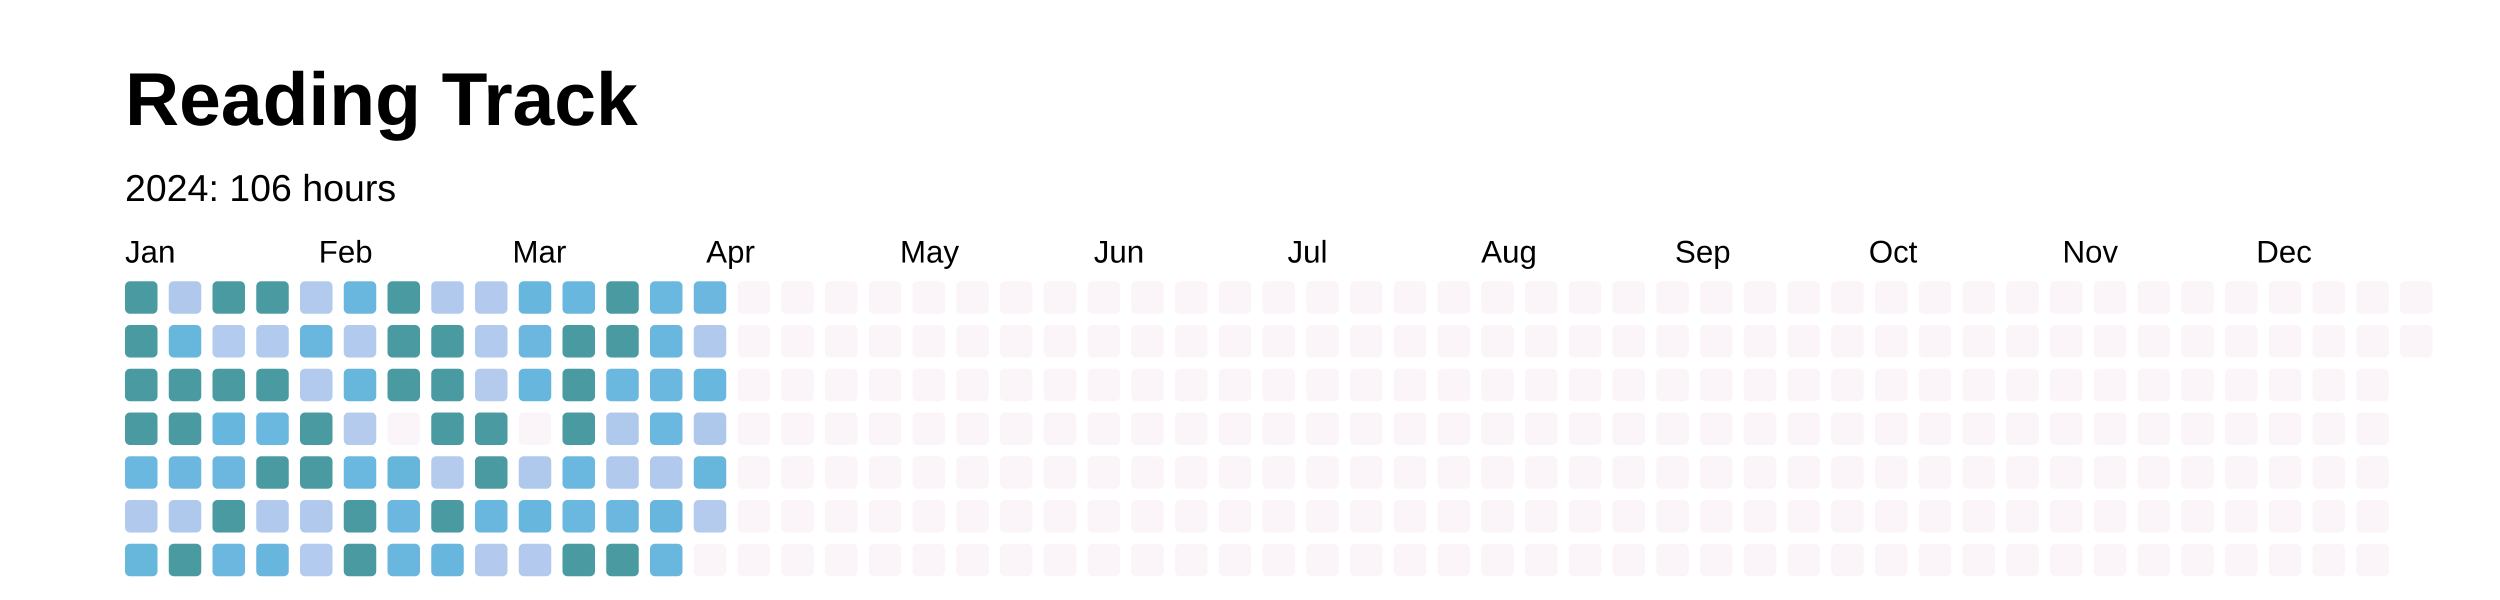
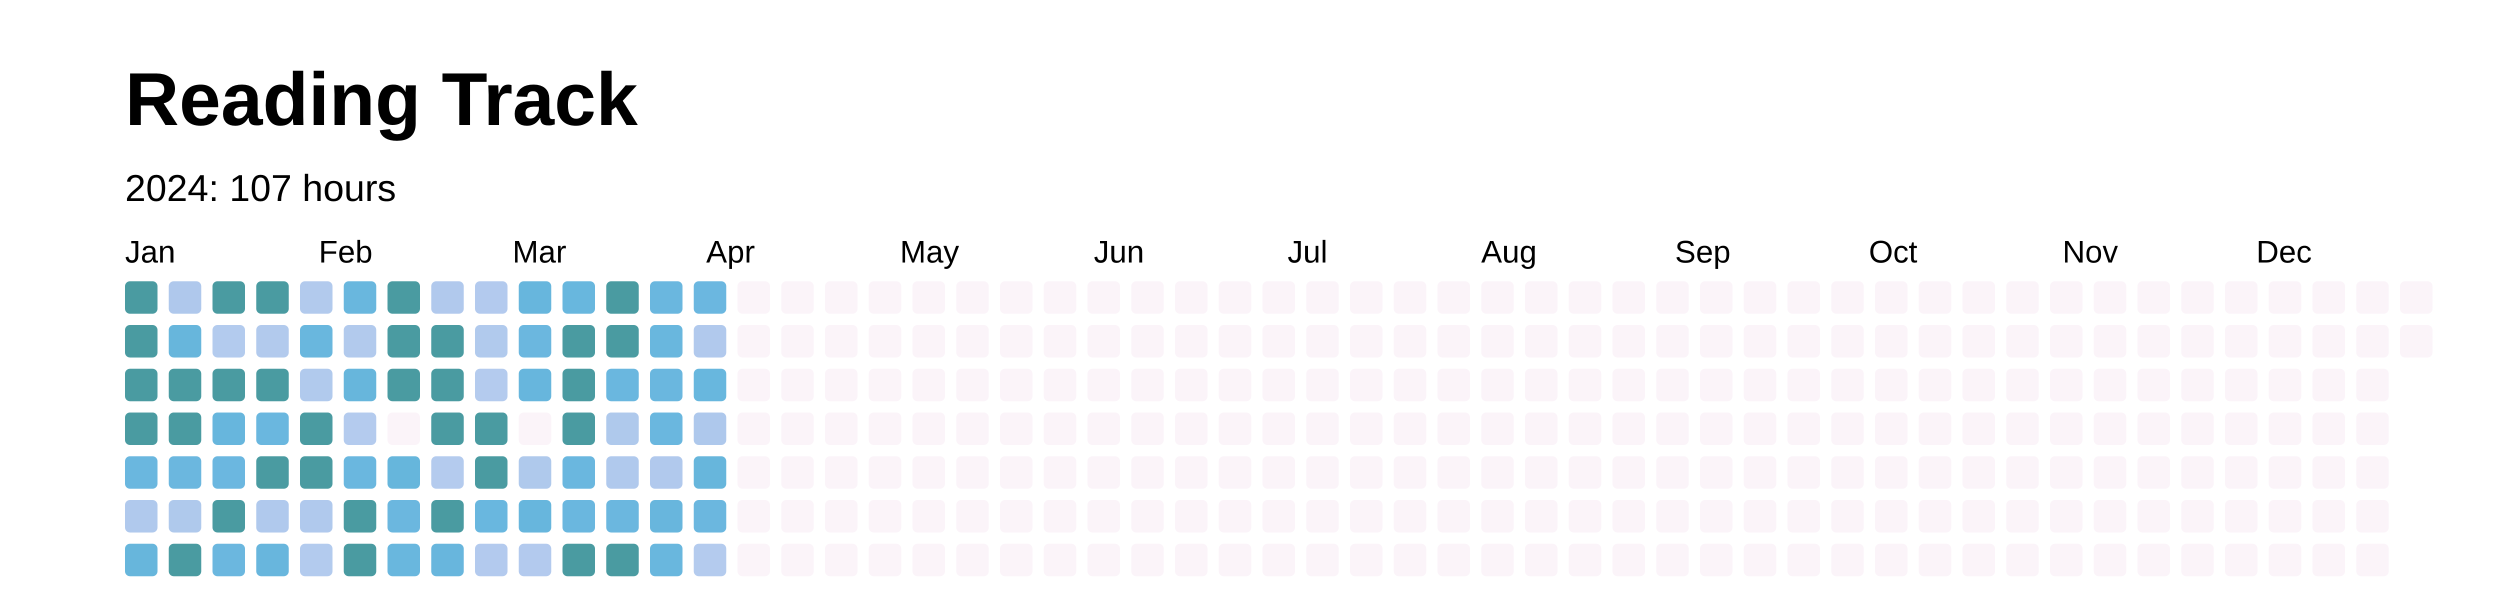
<svg xmlns="http://www.w3.org/2000/svg" baseProfile="full" height="48mm" version="1.1" viewBox="0,0,200,48" width="200mm">
  <defs />
  <rect fill="#FFFFFF" height="48" width="200" x="0" y="0" />
  <text fill="#000000" style="font-size:6px; font-family:Arial; font-weight:bold;" x="10" y="10">Reading Track</text>
-   <text dominant-baseline="hanging" fill="#000000" style="font-size:3.0px; font-family:Arial;" x="10" y="14">2024: 106 hours</text>
+   <text dominant-baseline="hanging" fill="#000000" style="font-size:3.0px; font-family:Arial;" x="10" y="14">2024: 107 hours</text>
  <text fill="#000000" style="font-size:2.5px; font-family:Arial" x="10.0" y="21.0">Jan</text>
  <text fill="#000000" style="font-size:2.5px; font-family:Arial" x="25.5" y="21.0">Feb</text>
  <text fill="#000000" style="font-size:2.5px; font-family:Arial" x="41.0" y="21.0">Mar</text>
  <text fill="#000000" style="font-size:2.5px; font-family:Arial" x="56.5" y="21.0">Apr</text>
  <text fill="#000000" style="font-size:2.5px; font-family:Arial" x="72.0" y="21.0">May</text>
  <text fill="#000000" style="font-size:2.5px; font-family:Arial" x="87.5" y="21.0">Jun</text>
  <text fill="#000000" style="font-size:2.5px; font-family:Arial" x="103.0" y="21.0">Jul</text>
  <text fill="#000000" style="font-size:2.5px; font-family:Arial" x="118.5" y="21.0">Aug</text>
  <text fill="#000000" style="font-size:2.5px; font-family:Arial" x="134.0" y="21.0">Sep</text>
  <text fill="#000000" style="font-size:2.5px; font-family:Arial" x="149.5" y="21.0">Oct</text>
  <text fill="#000000" style="font-size:2.5px; font-family:Arial" x="165.0" y="21.0">Nov</text>
  <text fill="#000000" style="font-size:2.5px; font-family:Arial" x="180.5" y="21.0">Dec</text>
  <rect fill="#4a9ba1" height="2.6" rx="0.4" ry="0.4" width="2.6" x="10.0" y="22.5" />
  <rect fill="#4a9ba1" height="2.6" rx="0.4" ry="0.4" width="2.6" x="10.0" y="26.0" />
  <rect fill="#4a9ba1" height="2.6" rx="0.4" ry="0.4" width="2.6" x="10.0" y="29.5" />
  <rect fill="#4a9ba1" height="2.6" rx="0.4" ry="0.4" width="2.6" x="10.0" y="33.0" />
  <rect fill="#6ab7df" height="2.6" rx="0.4" ry="0.4" width="2.6" x="10.0" y="36.5" />
  <rect fill="#b0c9ed" height="2.6" rx="0.4" ry="0.4" width="2.6" x="10.0" y="40.0" />
  <rect fill="#67b6dc" height="2.6" rx="0.4" ry="0.4" width="2.6" x="10.0" y="43.5" />
  <rect fill="#afc8ec" height="2.6" rx="0.4" ry="0.4" width="2.6" x="13.5" y="22.5" />
  <rect fill="#67b6dc" height="2.6" rx="0.4" ry="0.4" width="2.6" x="13.5" y="26.0" />
  <rect fill="#4a9ba1" height="2.6" rx="0.4" ry="0.4" width="2.6" x="13.5" y="29.5" />
  <rect fill="#4a9ba1" height="2.6" rx="0.4" ry="0.4" width="2.6" x="13.5" y="33.0" />
  <rect fill="#6bb7df" height="2.6" rx="0.4" ry="0.4" width="2.6" x="13.5" y="36.5" />
  <rect fill="#afc9ec" height="2.6" rx="0.4" ry="0.4" width="2.6" x="13.5" y="40.0" />
  <rect fill="#4a9ba1" height="2.6" rx="0.4" ry="0.4" width="2.6" x="13.5" y="43.5" />
  <rect fill="#4a9ba1" height="2.6" rx="0.4" ry="0.4" width="2.6" x="17.0" y="22.5" />
  <rect fill="#b3cbee" height="2.6" rx="0.4" ry="0.4" width="2.6" x="17.0" y="26.0" />
  <rect fill="#4a9ba1" height="2.6" rx="0.4" ry="0.4" width="2.6" x="17.0" y="29.5" />
  <rect fill="#67b6dd" height="2.6" rx="0.4" ry="0.4" width="2.6" x="17.0" y="33.0" />
  <rect fill="#6bb7e0" height="2.6" rx="0.4" ry="0.4" width="2.6" x="17.0" y="36.5" />
  <rect fill="#4a9ba1" height="2.6" rx="0.4" ry="0.4" width="2.6" x="17.0" y="40.0" />
  <rect fill="#6bb7df" height="2.6" rx="0.4" ry="0.4" width="2.6" x="17.0" y="43.5" />
  <rect fill="#4a9ba1" height="2.6" rx="0.4" ry="0.4" width="2.6" x="20.5" y="22.5" />
  <rect fill="#b2caed" height="2.6" rx="0.4" ry="0.4" width="2.6" x="20.5" y="26.0" />
  <rect fill="#4a9ba1" height="2.6" rx="0.4" ry="0.4" width="2.6" x="20.5" y="29.5" />
  <rect fill="#6ab7df" height="2.6" rx="0.4" ry="0.4" width="2.6" x="20.5" y="33.0" />
  <rect fill="#4a9ba1" height="2.6" rx="0.4" ry="0.4" width="2.6" x="20.5" y="36.5" />
  <rect fill="#b0c9ed" height="2.6" rx="0.4" ry="0.4" width="2.6" x="20.5" y="40.0" />
  <rect fill="#68b6dd" height="2.6" rx="0.4" ry="0.4" width="2.6" x="20.5" y="43.5" />
  <rect fill="#b2caed" height="2.6" rx="0.4" ry="0.4" width="2.6" x="24.0" y="22.5" />
  <rect fill="#69b7de" height="2.6" rx="0.4" ry="0.4" width="2.6" x="24.0" y="26.0" />
  <rect fill="#b1caed" height="2.6" rx="0.4" ry="0.4" width="2.6" x="24.0" y="29.5" />
  <rect fill="#4a9ba1" height="2.6" rx="0.4" ry="0.4" width="2.6" x="24.0" y="33.0" />
  <rect fill="#4a9ba1" height="2.6" rx="0.4" ry="0.4" width="2.6" x="24.0" y="36.5" />
  <rect fill="#b0c9ed" height="2.6" rx="0.4" ry="0.4" width="2.6" x="24.0" y="40.0" />
  <rect fill="#b3cbee" height="2.6" rx="0.4" ry="0.4" width="2.6" x="24.0" y="43.5" />
  <rect fill="#69b7de" height="2.6" rx="0.4" ry="0.4" width="2.6" x="27.5" y="22.5" />
  <rect fill="#b2caed" height="2.6" rx="0.4" ry="0.4" width="2.6" x="27.5" y="26.0" />
  <rect fill="#67b6dc" height="2.6" rx="0.4" ry="0.4" width="2.6" x="27.5" y="29.5" />
  <rect fill="#b4cbee" height="2.6" rx="0.4" ry="0.4" width="2.6" x="27.5" y="33.0" />
  <rect fill="#6ab7df" height="2.6" rx="0.4" ry="0.4" width="2.6" x="27.5" y="36.5" />
  <rect fill="#4a9ba1" height="2.6" rx="0.4" ry="0.4" width="2.6" x="27.5" y="40.0" />
  <rect fill="#4a9ba1" height="2.6" rx="0.4" ry="0.4" width="2.6" x="27.5" y="43.5" />
  <rect fill="#4a9ba1" height="2.6" rx="0.4" ry="0.4" width="2.6" x="31.0" y="22.5" />
  <rect fill="#4a9ba1" height="2.6" rx="0.4" ry="0.4" width="2.6" x="31.0" y="26.0" />
  <rect fill="#4a9ba1" height="2.6" rx="0.4" ry="0.4" width="2.6" x="31.0" y="29.5" />
  <rect fill="#FBF4F9" height="2.6" rx="0.4" ry="0.4" width="2.6" x="31.0" y="33.0" />
  <rect fill="#66b6dc" height="2.6" rx="0.4" ry="0.4" width="2.6" x="31.0" y="36.5" />
  <rect fill="#6bb7df" height="2.6" rx="0.4" ry="0.4" width="2.6" x="31.0" y="40.0" />
  <rect fill="#69b7de" height="2.6" rx="0.4" ry="0.4" width="2.6" x="31.0" y="43.5" />
  <rect fill="#b1c9ed" height="2.6" rx="0.4" ry="0.4" width="2.6" x="34.5" y="22.5" />
  <rect fill="#4a9ba1" height="2.6" rx="0.4" ry="0.4" width="2.6" x="34.5" y="26.0" />
  <rect fill="#4a9ba1" height="2.6" rx="0.4" ry="0.4" width="2.6" x="34.5" y="29.5" />
  <rect fill="#4a9ba1" height="2.6" rx="0.4" ry="0.4" width="2.6" x="34.5" y="33.0" />
  <rect fill="#b4cbee" height="2.6" rx="0.4" ry="0.4" width="2.6" x="34.5" y="36.5" />
  <rect fill="#4a9ba1" height="2.6" rx="0.4" ry="0.4" width="2.6" x="34.5" y="40.0" />
  <rect fill="#68b6dd" height="2.6" rx="0.4" ry="0.4" width="2.6" x="34.5" y="43.5" />
  <rect fill="#b3caee" height="2.6" rx="0.4" ry="0.4" width="2.6" x="38.0" y="22.5" />
  <rect fill="#b1caed" height="2.6" rx="0.4" ry="0.4" width="2.6" x="38.0" y="26.0" />
  <rect fill="#b4cbee" height="2.6" rx="0.4" ry="0.4" width="2.6" x="38.0" y="29.5" />
  <rect fill="#4a9ba1" height="2.6" rx="0.4" ry="0.4" width="2.6" x="38.0" y="33.0" />
  <rect fill="#4a9ba1" height="2.6" rx="0.4" ry="0.4" width="2.6" x="38.0" y="36.5" />
  <rect fill="#69b7df" height="2.6" rx="0.4" ry="0.4" width="2.6" x="38.0" y="40.0" />
  <rect fill="#b3caee" height="2.6" rx="0.4" ry="0.4" width="2.6" x="38.0" y="43.5" />
  <rect fill="#67b6dd" height="2.6" rx="0.4" ry="0.4" width="2.6" x="41.5" y="22.5" />
  <rect fill="#6bb7df" height="2.6" rx="0.4" ry="0.4" width="2.6" x="41.5" y="26.0" />
  <rect fill="#67b6dd" height="2.6" rx="0.4" ry="0.4" width="2.6" x="41.5" y="29.5" />
  <rect fill="#FBF4F9" height="2.6" rx="0.4" ry="0.4" width="2.6" x="41.5" y="33.0" />
  <rect fill="#afc9ec" height="2.6" rx="0.4" ry="0.4" width="2.6" x="41.5" y="36.5" />
  <rect fill="#67b6dd" height="2.6" rx="0.4" ry="0.4" width="2.6" x="41.5" y="40.0" />
  <rect fill="#b3caee" height="2.6" rx="0.4" ry="0.4" width="2.6" x="41.5" y="43.5" />
  <rect fill="#68b7de" height="2.6" rx="0.4" ry="0.4" width="2.6" x="45.0" y="22.5" />
  <rect fill="#4a9ba1" height="2.6" rx="0.4" ry="0.4" width="2.6" x="45.0" y="26.0" />
  <rect fill="#4a9ba1" height="2.6" rx="0.4" ry="0.4" width="2.6" x="45.0" y="29.5" />
  <rect fill="#4a9ba1" height="2.6" rx="0.4" ry="0.4" width="2.6" x="45.0" y="33.0" />
  <rect fill="#6ab7df" height="2.6" rx="0.4" ry="0.4" width="2.6" x="45.0" y="36.5" />
  <rect fill="#6ab7df" height="2.6" rx="0.4" ry="0.4" width="2.6" x="45.0" y="40.0" />
  <rect fill="#4a9ba1" height="2.6" rx="0.4" ry="0.4" width="2.6" x="45.0" y="43.5" />
  <rect fill="#4a9ba1" height="2.6" rx="0.4" ry="0.4" width="2.6" x="48.5" y="22.5" />
  <rect fill="#4a9ba1" height="2.6" rx="0.4" ry="0.4" width="2.6" x="48.5" y="26.0" />
  <rect fill="#6ab7df" height="2.6" rx="0.4" ry="0.4" width="2.6" x="48.5" y="29.5" />
  <rect fill="#afc9ec" height="2.6" rx="0.4" ry="0.4" width="2.6" x="48.5" y="33.0" />
  <rect fill="#b0c9ed" height="2.6" rx="0.4" ry="0.4" width="2.6" x="48.5" y="36.5" />
  <rect fill="#6bb7df" height="2.6" rx="0.4" ry="0.4" width="2.6" x="48.5" y="40.0" />
  <rect fill="#4a9ba1" height="2.6" rx="0.4" ry="0.4" width="2.6" x="48.5" y="43.5" />
  <rect fill="#6ab7df" height="2.6" rx="0.4" ry="0.4" width="2.6" x="52.0" y="22.5" />
  <rect fill="#69b7de" height="2.6" rx="0.4" ry="0.4" width="2.6" x="52.0" y="26.0" />
  <rect fill="#6ab7df" height="2.6" rx="0.4" ry="0.4" width="2.6" x="52.0" y="29.5" />
  <rect fill="#6ab7df" height="2.6" rx="0.4" ry="0.4" width="2.6" x="52.0" y="33.0" />
  <rect fill="#b1c9ed" height="2.6" rx="0.4" ry="0.4" width="2.6" x="52.0" y="36.5" />
  <rect fill="#68b6dd" height="2.6" rx="0.4" ry="0.4" width="2.6" x="52.0" y="40.0" />
  <rect fill="#69b7de" height="2.6" rx="0.4" ry="0.4" width="2.6" x="52.0" y="43.5" />
  <rect fill="#6bb7e0" height="2.6" rx="0.4" ry="0.4" width="2.6" x="55.5" y="22.5" />
  <rect fill="#b1c9ed" height="2.6" rx="0.4" ry="0.4" width="2.6" x="55.5" y="26.0" />
  <rect fill="#68b7de" height="2.6" rx="0.4" ry="0.4" width="2.6" x="55.5" y="29.5" />
  <rect fill="#aec8ec" height="2.6" rx="0.4" ry="0.4" width="2.6" x="55.5" y="33.0" />
  <rect fill="#67b6dc" height="2.6" rx="0.4" ry="0.4" width="2.6" x="55.5" y="36.5" />
-   <rect fill="#b4cbee" height="2.6" rx="0.4" ry="0.4" width="2.6" x="55.5" y="40.0" />
-   <rect fill="#FBF4F9" height="2.6" rx="0.4" ry="0.4" width="2.6" x="55.5" y="43.5" />
+   <rect fill="#6bb7df" height="2.6" rx="0.4" ry="0.4" width="2.6" x="55.5" y="40.0" />
+   <rect fill="#b4cbee" height="2.6" rx="0.4" ry="0.4" width="2.6" x="55.5" y="43.5" />
  <rect fill="#FBF4F9" height="2.6" rx="0.4" ry="0.4" width="2.6" x="59.0" y="22.5" />
  <rect fill="#FBF4F9" height="2.6" rx="0.4" ry="0.4" width="2.6" x="59.0" y="26.0" />
  <rect fill="#FBF4F9" height="2.6" rx="0.4" ry="0.4" width="2.6" x="59.0" y="29.5" />
  <rect fill="#FBF4F9" height="2.6" rx="0.4" ry="0.4" width="2.6" x="59.0" y="33.0" />
  <rect fill="#FBF4F9" height="2.6" rx="0.4" ry="0.4" width="2.6" x="59.0" y="36.5" />
  <rect fill="#FBF4F9" height="2.6" rx="0.4" ry="0.4" width="2.6" x="59.0" y="40.0" />
  <rect fill="#FBF4F9" height="2.6" rx="0.4" ry="0.4" width="2.6" x="59.0" y="43.5" />
  <rect fill="#FBF4F9" height="2.6" rx="0.4" ry="0.4" width="2.6" x="62.5" y="22.5" />
  <rect fill="#FBF4F9" height="2.6" rx="0.4" ry="0.4" width="2.6" x="62.5" y="26.0" />
  <rect fill="#FBF4F9" height="2.6" rx="0.4" ry="0.4" width="2.6" x="62.5" y="29.5" />
  <rect fill="#FBF4F9" height="2.6" rx="0.4" ry="0.4" width="2.6" x="62.5" y="33.0" />
  <rect fill="#FBF4F9" height="2.6" rx="0.4" ry="0.4" width="2.6" x="62.5" y="36.5" />
  <rect fill="#FBF4F9" height="2.6" rx="0.4" ry="0.4" width="2.6" x="62.5" y="40.0" />
  <rect fill="#FBF4F9" height="2.6" rx="0.4" ry="0.4" width="2.6" x="62.5" y="43.5" />
  <rect fill="#FBF4F9" height="2.6" rx="0.4" ry="0.4" width="2.6" x="66.0" y="22.5" />
  <rect fill="#FBF4F9" height="2.6" rx="0.4" ry="0.4" width="2.6" x="66.0" y="26.0" />
  <rect fill="#FBF4F9" height="2.6" rx="0.4" ry="0.4" width="2.6" x="66.0" y="29.5" />
  <rect fill="#FBF4F9" height="2.6" rx="0.4" ry="0.4" width="2.6" x="66.0" y="33.0" />
  <rect fill="#FBF4F9" height="2.6" rx="0.4" ry="0.4" width="2.6" x="66.0" y="36.5" />
  <rect fill="#FBF4F9" height="2.6" rx="0.4" ry="0.4" width="2.6" x="66.0" y="40.0" />
  <rect fill="#FBF4F9" height="2.6" rx="0.4" ry="0.4" width="2.6" x="66.0" y="43.5" />
  <rect fill="#FBF4F9" height="2.6" rx="0.4" ry="0.4" width="2.6" x="69.5" y="22.5" />
  <rect fill="#FBF4F9" height="2.6" rx="0.4" ry="0.4" width="2.6" x="69.5" y="26.0" />
  <rect fill="#FBF4F9" height="2.6" rx="0.4" ry="0.4" width="2.6" x="69.5" y="29.5" />
  <rect fill="#FBF4F9" height="2.6" rx="0.4" ry="0.4" width="2.6" x="69.5" y="33.0" />
  <rect fill="#FBF4F9" height="2.6" rx="0.4" ry="0.4" width="2.6" x="69.5" y="36.5" />
  <rect fill="#FBF4F9" height="2.6" rx="0.4" ry="0.4" width="2.6" x="69.5" y="40.0" />
  <rect fill="#FBF4F9" height="2.6" rx="0.4" ry="0.4" width="2.6" x="69.5" y="43.5" />
  <rect fill="#FBF4F9" height="2.6" rx="0.4" ry="0.4" width="2.6" x="73.0" y="22.5" />
  <rect fill="#FBF4F9" height="2.6" rx="0.4" ry="0.4" width="2.6" x="73.0" y="26.0" />
  <rect fill="#FBF4F9" height="2.6" rx="0.4" ry="0.4" width="2.6" x="73.0" y="29.5" />
  <rect fill="#FBF4F9" height="2.6" rx="0.4" ry="0.4" width="2.6" x="73.0" y="33.0" />
  <rect fill="#FBF4F9" height="2.6" rx="0.4" ry="0.4" width="2.6" x="73.0" y="36.5" />
  <rect fill="#FBF4F9" height="2.6" rx="0.4" ry="0.4" width="2.6" x="73.0" y="40.0" />
  <rect fill="#FBF4F9" height="2.6" rx="0.4" ry="0.4" width="2.6" x="73.0" y="43.5" />
  <rect fill="#FBF4F9" height="2.6" rx="0.4" ry="0.4" width="2.6" x="76.5" y="22.5" />
  <rect fill="#FBF4F9" height="2.6" rx="0.4" ry="0.4" width="2.6" x="76.5" y="26.0" />
  <rect fill="#FBF4F9" height="2.6" rx="0.4" ry="0.4" width="2.6" x="76.5" y="29.5" />
  <rect fill="#FBF4F9" height="2.6" rx="0.4" ry="0.4" width="2.6" x="76.5" y="33.0" />
  <rect fill="#FBF4F9" height="2.6" rx="0.4" ry="0.4" width="2.6" x="76.5" y="36.5" />
  <rect fill="#FBF4F9" height="2.6" rx="0.4" ry="0.4" width="2.6" x="76.5" y="40.0" />
  <rect fill="#FBF4F9" height="2.6" rx="0.4" ry="0.4" width="2.6" x="76.5" y="43.5" />
  <rect fill="#FBF4F9" height="2.6" rx="0.4" ry="0.4" width="2.6" x="80.0" y="22.5" />
  <rect fill="#FBF4F9" height="2.6" rx="0.4" ry="0.4" width="2.6" x="80.0" y="26.0" />
  <rect fill="#FBF4F9" height="2.6" rx="0.4" ry="0.4" width="2.6" x="80.0" y="29.5" />
  <rect fill="#FBF4F9" height="2.6" rx="0.4" ry="0.4" width="2.6" x="80.0" y="33.0" />
  <rect fill="#FBF4F9" height="2.6" rx="0.4" ry="0.4" width="2.6" x="80.0" y="36.5" />
  <rect fill="#FBF4F9" height="2.6" rx="0.4" ry="0.4" width="2.6" x="80.0" y="40.0" />
  <rect fill="#FBF4F9" height="2.6" rx="0.4" ry="0.4" width="2.6" x="80.0" y="43.5" />
  <rect fill="#FBF4F9" height="2.6" rx="0.4" ry="0.4" width="2.6" x="83.5" y="22.5" />
  <rect fill="#FBF4F9" height="2.6" rx="0.4" ry="0.4" width="2.6" x="83.5" y="26.0" />
  <rect fill="#FBF4F9" height="2.6" rx="0.4" ry="0.4" width="2.6" x="83.5" y="29.5" />
  <rect fill="#FBF4F9" height="2.6" rx="0.4" ry="0.4" width="2.6" x="83.5" y="33.0" />
  <rect fill="#FBF4F9" height="2.6" rx="0.4" ry="0.4" width="2.6" x="83.5" y="36.5" />
  <rect fill="#FBF4F9" height="2.6" rx="0.4" ry="0.4" width="2.6" x="83.5" y="40.0" />
  <rect fill="#FBF4F9" height="2.6" rx="0.4" ry="0.4" width="2.6" x="83.5" y="43.5" />
  <rect fill="#FBF4F9" height="2.6" rx="0.4" ry="0.4" width="2.6" x="87.0" y="22.5" />
  <rect fill="#FBF4F9" height="2.6" rx="0.4" ry="0.4" width="2.6" x="87.0" y="26.0" />
  <rect fill="#FBF4F9" height="2.6" rx="0.4" ry="0.4" width="2.6" x="87.0" y="29.5" />
  <rect fill="#FBF4F9" height="2.6" rx="0.4" ry="0.4" width="2.6" x="87.0" y="33.0" />
  <rect fill="#FBF4F9" height="2.6" rx="0.4" ry="0.4" width="2.6" x="87.0" y="36.5" />
  <rect fill="#FBF4F9" height="2.6" rx="0.4" ry="0.4" width="2.6" x="87.0" y="40.0" />
  <rect fill="#FBF4F9" height="2.6" rx="0.4" ry="0.4" width="2.6" x="87.0" y="43.5" />
  <rect fill="#FBF4F9" height="2.6" rx="0.4" ry="0.4" width="2.6" x="90.5" y="22.5" />
  <rect fill="#FBF4F9" height="2.6" rx="0.4" ry="0.4" width="2.6" x="90.5" y="26.0" />
  <rect fill="#FBF4F9" height="2.6" rx="0.4" ry="0.4" width="2.6" x="90.5" y="29.5" />
  <rect fill="#FBF4F9" height="2.6" rx="0.4" ry="0.4" width="2.6" x="90.5" y="33.0" />
  <rect fill="#FBF4F9" height="2.6" rx="0.4" ry="0.4" width="2.6" x="90.5" y="36.5" />
  <rect fill="#FBF4F9" height="2.6" rx="0.4" ry="0.4" width="2.6" x="90.5" y="40.0" />
  <rect fill="#FBF4F9" height="2.6" rx="0.4" ry="0.4" width="2.6" x="90.5" y="43.5" />
  <rect fill="#FBF4F9" height="2.6" rx="0.4" ry="0.4" width="2.6" x="94.0" y="22.5" />
  <rect fill="#FBF4F9" height="2.6" rx="0.4" ry="0.4" width="2.6" x="94.0" y="26.0" />
  <rect fill="#FBF4F9" height="2.6" rx="0.4" ry="0.4" width="2.6" x="94.0" y="29.5" />
  <rect fill="#FBF4F9" height="2.6" rx="0.4" ry="0.4" width="2.6" x="94.0" y="33.0" />
  <rect fill="#FBF4F9" height="2.6" rx="0.4" ry="0.4" width="2.6" x="94.0" y="36.5" />
  <rect fill="#FBF4F9" height="2.6" rx="0.4" ry="0.4" width="2.6" x="94.0" y="40.0" />
  <rect fill="#FBF4F9" height="2.6" rx="0.4" ry="0.4" width="2.6" x="94.0" y="43.5" />
  <rect fill="#FBF4F9" height="2.6" rx="0.4" ry="0.4" width="2.6" x="97.5" y="22.5" />
  <rect fill="#FBF4F9" height="2.6" rx="0.4" ry="0.4" width="2.6" x="97.5" y="26.0" />
  <rect fill="#FBF4F9" height="2.6" rx="0.4" ry="0.4" width="2.6" x="97.5" y="29.5" />
  <rect fill="#FBF4F9" height="2.6" rx="0.4" ry="0.4" width="2.6" x="97.5" y="33.0" />
  <rect fill="#FBF4F9" height="2.6" rx="0.4" ry="0.4" width="2.6" x="97.5" y="36.5" />
  <rect fill="#FBF4F9" height="2.6" rx="0.4" ry="0.4" width="2.6" x="97.5" y="40.0" />
  <rect fill="#FBF4F9" height="2.6" rx="0.4" ry="0.4" width="2.6" x="97.5" y="43.5" />
  <rect fill="#FBF4F9" height="2.6" rx="0.4" ry="0.4" width="2.6" x="101.0" y="22.5" />
  <rect fill="#FBF4F9" height="2.6" rx="0.4" ry="0.4" width="2.6" x="101.0" y="26.0" />
  <rect fill="#FBF4F9" height="2.6" rx="0.4" ry="0.4" width="2.6" x="101.0" y="29.5" />
  <rect fill="#FBF4F9" height="2.6" rx="0.4" ry="0.4" width="2.6" x="101.0" y="33.0" />
  <rect fill="#FBF4F9" height="2.6" rx="0.4" ry="0.4" width="2.6" x="101.0" y="36.5" />
  <rect fill="#FBF4F9" height="2.6" rx="0.4" ry="0.4" width="2.6" x="101.0" y="40.0" />
  <rect fill="#FBF4F9" height="2.6" rx="0.4" ry="0.4" width="2.6" x="101.0" y="43.5" />
  <rect fill="#FBF4F9" height="2.6" rx="0.4" ry="0.4" width="2.6" x="104.5" y="22.5" />
  <rect fill="#FBF4F9" height="2.6" rx="0.4" ry="0.4" width="2.6" x="104.5" y="26.0" />
  <rect fill="#FBF4F9" height="2.6" rx="0.4" ry="0.4" width="2.6" x="104.5" y="29.5" />
  <rect fill="#FBF4F9" height="2.6" rx="0.4" ry="0.4" width="2.6" x="104.5" y="33.0" />
  <rect fill="#FBF4F9" height="2.6" rx="0.4" ry="0.4" width="2.6" x="104.5" y="36.5" />
  <rect fill="#FBF4F9" height="2.6" rx="0.4" ry="0.4" width="2.6" x="104.5" y="40.0" />
  <rect fill="#FBF4F9" height="2.6" rx="0.4" ry="0.4" width="2.6" x="104.5" y="43.5" />
  <rect fill="#FBF4F9" height="2.6" rx="0.4" ry="0.4" width="2.6" x="108.0" y="22.5" />
  <rect fill="#FBF4F9" height="2.6" rx="0.4" ry="0.4" width="2.6" x="108.0" y="26.0" />
  <rect fill="#FBF4F9" height="2.6" rx="0.4" ry="0.4" width="2.6" x="108.0" y="29.5" />
  <rect fill="#FBF4F9" height="2.6" rx="0.4" ry="0.4" width="2.6" x="108.0" y="33.0" />
  <rect fill="#FBF4F9" height="2.6" rx="0.4" ry="0.4" width="2.6" x="108.0" y="36.5" />
  <rect fill="#FBF4F9" height="2.6" rx="0.4" ry="0.4" width="2.6" x="108.0" y="40.0" />
  <rect fill="#FBF4F9" height="2.6" rx="0.4" ry="0.4" width="2.6" x="108.0" y="43.5" />
  <rect fill="#FBF4F9" height="2.6" rx="0.4" ry="0.4" width="2.6" x="111.5" y="22.5" />
  <rect fill="#FBF4F9" height="2.6" rx="0.4" ry="0.4" width="2.6" x="111.5" y="26.0" />
  <rect fill="#FBF4F9" height="2.6" rx="0.4" ry="0.4" width="2.6" x="111.5" y="29.5" />
  <rect fill="#FBF4F9" height="2.6" rx="0.4" ry="0.4" width="2.6" x="111.5" y="33.0" />
  <rect fill="#FBF4F9" height="2.6" rx="0.4" ry="0.4" width="2.6" x="111.5" y="36.5" />
  <rect fill="#FBF4F9" height="2.6" rx="0.4" ry="0.4" width="2.6" x="111.5" y="40.0" />
  <rect fill="#FBF4F9" height="2.6" rx="0.4" ry="0.4" width="2.6" x="111.5" y="43.5" />
  <rect fill="#FBF4F9" height="2.6" rx="0.4" ry="0.4" width="2.6" x="115.0" y="22.5" />
  <rect fill="#FBF4F9" height="2.6" rx="0.4" ry="0.4" width="2.6" x="115.0" y="26.0" />
  <rect fill="#FBF4F9" height="2.6" rx="0.4" ry="0.4" width="2.6" x="115.0" y="29.5" />
  <rect fill="#FBF4F9" height="2.6" rx="0.4" ry="0.4" width="2.6" x="115.0" y="33.0" />
  <rect fill="#FBF4F9" height="2.6" rx="0.4" ry="0.4" width="2.6" x="115.0" y="36.5" />
  <rect fill="#FBF4F9" height="2.6" rx="0.4" ry="0.4" width="2.6" x="115.0" y="40.0" />
  <rect fill="#FBF4F9" height="2.6" rx="0.4" ry="0.4" width="2.6" x="115.0" y="43.5" />
  <rect fill="#FBF4F9" height="2.6" rx="0.4" ry="0.4" width="2.6" x="118.5" y="22.5" />
  <rect fill="#FBF4F9" height="2.6" rx="0.4" ry="0.4" width="2.6" x="118.5" y="26.0" />
  <rect fill="#FBF4F9" height="2.6" rx="0.4" ry="0.4" width="2.6" x="118.5" y="29.5" />
  <rect fill="#FBF4F9" height="2.6" rx="0.4" ry="0.4" width="2.6" x="118.5" y="33.0" />
  <rect fill="#FBF4F9" height="2.6" rx="0.4" ry="0.4" width="2.6" x="118.5" y="36.5" />
  <rect fill="#FBF4F9" height="2.6" rx="0.4" ry="0.4" width="2.6" x="118.5" y="40.0" />
  <rect fill="#FBF4F9" height="2.6" rx="0.4" ry="0.4" width="2.6" x="118.5" y="43.5" />
  <rect fill="#FBF4F9" height="2.6" rx="0.4" ry="0.4" width="2.6" x="122.0" y="22.5" />
  <rect fill="#FBF4F9" height="2.6" rx="0.4" ry="0.4" width="2.6" x="122.0" y="26.0" />
  <rect fill="#FBF4F9" height="2.6" rx="0.4" ry="0.4" width="2.6" x="122.0" y="29.5" />
  <rect fill="#FBF4F9" height="2.6" rx="0.4" ry="0.4" width="2.6" x="122.0" y="33.0" />
  <rect fill="#FBF4F9" height="2.6" rx="0.4" ry="0.4" width="2.6" x="122.0" y="36.5" />
  <rect fill="#FBF4F9" height="2.6" rx="0.4" ry="0.4" width="2.6" x="122.0" y="40.0" />
  <rect fill="#FBF4F9" height="2.6" rx="0.4" ry="0.4" width="2.6" x="122.0" y="43.5" />
  <rect fill="#FBF4F9" height="2.6" rx="0.4" ry="0.4" width="2.6" x="125.5" y="22.5" />
  <rect fill="#FBF4F9" height="2.6" rx="0.4" ry="0.4" width="2.6" x="125.5" y="26.0" />
  <rect fill="#FBF4F9" height="2.6" rx="0.4" ry="0.4" width="2.6" x="125.5" y="29.5" />
  <rect fill="#FBF4F9" height="2.6" rx="0.4" ry="0.4" width="2.6" x="125.5" y="33.0" />
  <rect fill="#FBF4F9" height="2.6" rx="0.4" ry="0.4" width="2.6" x="125.5" y="36.5" />
  <rect fill="#FBF4F9" height="2.6" rx="0.4" ry="0.4" width="2.6" x="125.5" y="40.0" />
  <rect fill="#FBF4F9" height="2.6" rx="0.4" ry="0.4" width="2.6" x="125.5" y="43.5" />
  <rect fill="#FBF4F9" height="2.6" rx="0.4" ry="0.4" width="2.6" x="129.0" y="22.5" />
  <rect fill="#FBF4F9" height="2.6" rx="0.4" ry="0.4" width="2.6" x="129.0" y="26.0" />
  <rect fill="#FBF4F9" height="2.6" rx="0.4" ry="0.4" width="2.6" x="129.0" y="29.5" />
  <rect fill="#FBF4F9" height="2.6" rx="0.4" ry="0.4" width="2.6" x="129.0" y="33.0" />
  <rect fill="#FBF4F9" height="2.6" rx="0.4" ry="0.4" width="2.6" x="129.0" y="36.5" />
  <rect fill="#FBF4F9" height="2.6" rx="0.4" ry="0.4" width="2.6" x="129.0" y="40.0" />
  <rect fill="#FBF4F9" height="2.6" rx="0.4" ry="0.4" width="2.6" x="129.0" y="43.5" />
  <rect fill="#FBF4F9" height="2.6" rx="0.4" ry="0.4" width="2.6" x="132.5" y="22.5" />
  <rect fill="#FBF4F9" height="2.6" rx="0.4" ry="0.4" width="2.6" x="132.5" y="26.0" />
  <rect fill="#FBF4F9" height="2.6" rx="0.4" ry="0.4" width="2.6" x="132.5" y="29.5" />
  <rect fill="#FBF4F9" height="2.6" rx="0.4" ry="0.4" width="2.6" x="132.5" y="33.0" />
  <rect fill="#FBF4F9" height="2.6" rx="0.4" ry="0.4" width="2.6" x="132.5" y="36.5" />
  <rect fill="#FBF4F9" height="2.6" rx="0.4" ry="0.4" width="2.6" x="132.5" y="40.0" />
  <rect fill="#FBF4F9" height="2.6" rx="0.4" ry="0.4" width="2.6" x="132.5" y="43.5" />
  <rect fill="#FBF4F9" height="2.6" rx="0.4" ry="0.4" width="2.6" x="136.0" y="22.5" />
  <rect fill="#FBF4F9" height="2.6" rx="0.4" ry="0.4" width="2.6" x="136.0" y="26.0" />
  <rect fill="#FBF4F9" height="2.6" rx="0.4" ry="0.4" width="2.6" x="136.0" y="29.5" />
  <rect fill="#FBF4F9" height="2.6" rx="0.4" ry="0.4" width="2.6" x="136.0" y="33.0" />
  <rect fill="#FBF4F9" height="2.6" rx="0.4" ry="0.4" width="2.6" x="136.0" y="36.5" />
  <rect fill="#FBF4F9" height="2.6" rx="0.4" ry="0.4" width="2.6" x="136.0" y="40.0" />
  <rect fill="#FBF4F9" height="2.6" rx="0.4" ry="0.4" width="2.6" x="136.0" y="43.5" />
  <rect fill="#FBF4F9" height="2.6" rx="0.4" ry="0.4" width="2.6" x="139.5" y="22.5" />
  <rect fill="#FBF4F9" height="2.6" rx="0.4" ry="0.4" width="2.6" x="139.5" y="26.0" />
  <rect fill="#FBF4F9" height="2.6" rx="0.4" ry="0.4" width="2.6" x="139.5" y="29.5" />
  <rect fill="#FBF4F9" height="2.6" rx="0.4" ry="0.4" width="2.6" x="139.5" y="33.0" />
  <rect fill="#FBF4F9" height="2.6" rx="0.4" ry="0.4" width="2.6" x="139.5" y="36.5" />
  <rect fill="#FBF4F9" height="2.6" rx="0.4" ry="0.4" width="2.6" x="139.5" y="40.0" />
  <rect fill="#FBF4F9" height="2.6" rx="0.4" ry="0.4" width="2.6" x="139.5" y="43.5" />
  <rect fill="#FBF4F9" height="2.6" rx="0.4" ry="0.4" width="2.6" x="143.0" y="22.5" />
  <rect fill="#FBF4F9" height="2.6" rx="0.4" ry="0.4" width="2.6" x="143.0" y="26.0" />
  <rect fill="#FBF4F9" height="2.6" rx="0.4" ry="0.4" width="2.6" x="143.0" y="29.5" />
  <rect fill="#FBF4F9" height="2.6" rx="0.4" ry="0.4" width="2.6" x="143.0" y="33.0" />
  <rect fill="#FBF4F9" height="2.6" rx="0.4" ry="0.4" width="2.6" x="143.0" y="36.5" />
  <rect fill="#FBF4F9" height="2.6" rx="0.4" ry="0.4" width="2.6" x="143.0" y="40.0" />
  <rect fill="#FBF4F9" height="2.6" rx="0.4" ry="0.4" width="2.6" x="143.0" y="43.5" />
  <rect fill="#FBF4F9" height="2.6" rx="0.4" ry="0.4" width="2.6" x="146.5" y="22.5" />
  <rect fill="#FBF4F9" height="2.6" rx="0.4" ry="0.4" width="2.6" x="146.5" y="26.0" />
  <rect fill="#FBF4F9" height="2.6" rx="0.4" ry="0.4" width="2.6" x="146.5" y="29.5" />
  <rect fill="#FBF4F9" height="2.6" rx="0.4" ry="0.4" width="2.6" x="146.5" y="33.0" />
  <rect fill="#FBF4F9" height="2.6" rx="0.4" ry="0.4" width="2.6" x="146.5" y="36.5" />
  <rect fill="#FBF4F9" height="2.6" rx="0.4" ry="0.4" width="2.6" x="146.5" y="40.0" />
  <rect fill="#FBF4F9" height="2.6" rx="0.4" ry="0.4" width="2.6" x="146.5" y="43.5" />
  <rect fill="#FBF4F9" height="2.6" rx="0.4" ry="0.4" width="2.6" x="150.0" y="22.5" />
  <rect fill="#FBF4F9" height="2.6" rx="0.4" ry="0.4" width="2.6" x="150.0" y="26.0" />
  <rect fill="#FBF4F9" height="2.6" rx="0.4" ry="0.4" width="2.6" x="150.0" y="29.5" />
  <rect fill="#FBF4F9" height="2.6" rx="0.4" ry="0.4" width="2.6" x="150.0" y="33.0" />
  <rect fill="#FBF4F9" height="2.6" rx="0.4" ry="0.4" width="2.6" x="150.0" y="36.5" />
  <rect fill="#FBF4F9" height="2.6" rx="0.4" ry="0.4" width="2.6" x="150.0" y="40.0" />
  <rect fill="#FBF4F9" height="2.6" rx="0.4" ry="0.4" width="2.6" x="150.0" y="43.5" />
  <rect fill="#FBF4F9" height="2.6" rx="0.4" ry="0.4" width="2.6" x="153.5" y="22.5" />
  <rect fill="#FBF4F9" height="2.6" rx="0.4" ry="0.4" width="2.6" x="153.5" y="26.0" />
  <rect fill="#FBF4F9" height="2.6" rx="0.4" ry="0.4" width="2.6" x="153.5" y="29.5" />
  <rect fill="#FBF4F9" height="2.6" rx="0.4" ry="0.4" width="2.6" x="153.5" y="33.0" />
  <rect fill="#FBF4F9" height="2.6" rx="0.4" ry="0.4" width="2.6" x="153.5" y="36.5" />
  <rect fill="#FBF4F9" height="2.6" rx="0.4" ry="0.4" width="2.6" x="153.5" y="40.0" />
  <rect fill="#FBF4F9" height="2.6" rx="0.4" ry="0.4" width="2.6" x="153.5" y="43.5" />
  <rect fill="#FBF4F9" height="2.6" rx="0.4" ry="0.4" width="2.6" x="157.0" y="22.5" />
  <rect fill="#FBF4F9" height="2.6" rx="0.4" ry="0.4" width="2.6" x="157.0" y="26.0" />
  <rect fill="#FBF4F9" height="2.6" rx="0.4" ry="0.4" width="2.6" x="157.0" y="29.5" />
  <rect fill="#FBF4F9" height="2.6" rx="0.4" ry="0.4" width="2.6" x="157.0" y="33.0" />
  <rect fill="#FBF4F9" height="2.6" rx="0.4" ry="0.4" width="2.6" x="157.0" y="36.5" />
  <rect fill="#FBF4F9" height="2.6" rx="0.4" ry="0.4" width="2.6" x="157.0" y="40.0" />
  <rect fill="#FBF4F9" height="2.6" rx="0.4" ry="0.4" width="2.6" x="157.0" y="43.5" />
  <rect fill="#FBF4F9" height="2.6" rx="0.4" ry="0.4" width="2.6" x="160.5" y="22.5" />
  <rect fill="#FBF4F9" height="2.6" rx="0.4" ry="0.4" width="2.6" x="160.5" y="26.0" />
  <rect fill="#FBF4F9" height="2.6" rx="0.4" ry="0.4" width="2.6" x="160.5" y="29.5" />
  <rect fill="#FBF4F9" height="2.6" rx="0.4" ry="0.4" width="2.6" x="160.5" y="33.0" />
  <rect fill="#FBF4F9" height="2.6" rx="0.4" ry="0.4" width="2.6" x="160.5" y="36.5" />
  <rect fill="#FBF4F9" height="2.6" rx="0.4" ry="0.4" width="2.6" x="160.5" y="40.0" />
  <rect fill="#FBF4F9" height="2.6" rx="0.4" ry="0.4" width="2.6" x="160.5" y="43.5" />
  <rect fill="#FBF4F9" height="2.6" rx="0.4" ry="0.4" width="2.6" x="164.0" y="22.5" />
  <rect fill="#FBF4F9" height="2.6" rx="0.4" ry="0.4" width="2.6" x="164.0" y="26.0" />
  <rect fill="#FBF4F9" height="2.6" rx="0.4" ry="0.4" width="2.6" x="164.0" y="29.5" />
  <rect fill="#FBF4F9" height="2.6" rx="0.4" ry="0.4" width="2.6" x="164.0" y="33.0" />
  <rect fill="#FBF4F9" height="2.6" rx="0.4" ry="0.4" width="2.6" x="164.0" y="36.5" />
  <rect fill="#FBF4F9" height="2.6" rx="0.4" ry="0.4" width="2.6" x="164.0" y="40.0" />
  <rect fill="#FBF4F9" height="2.6" rx="0.4" ry="0.4" width="2.6" x="164.0" y="43.5" />
  <rect fill="#FBF4F9" height="2.6" rx="0.4" ry="0.4" width="2.6" x="167.5" y="22.5" />
  <rect fill="#FBF4F9" height="2.6" rx="0.4" ry="0.4" width="2.6" x="167.5" y="26.0" />
  <rect fill="#FBF4F9" height="2.6" rx="0.4" ry="0.4" width="2.6" x="167.5" y="29.5" />
  <rect fill="#FBF4F9" height="2.6" rx="0.4" ry="0.4" width="2.6" x="167.5" y="33.0" />
  <rect fill="#FBF4F9" height="2.6" rx="0.4" ry="0.4" width="2.6" x="167.5" y="36.5" />
  <rect fill="#FBF4F9" height="2.6" rx="0.4" ry="0.4" width="2.6" x="167.5" y="40.0" />
  <rect fill="#FBF4F9" height="2.6" rx="0.4" ry="0.4" width="2.6" x="167.5" y="43.5" />
  <rect fill="#FBF4F9" height="2.6" rx="0.4" ry="0.4" width="2.6" x="171.0" y="22.5" />
  <rect fill="#FBF4F9" height="2.6" rx="0.4" ry="0.4" width="2.6" x="171.0" y="26.0" />
  <rect fill="#FBF4F9" height="2.6" rx="0.4" ry="0.4" width="2.6" x="171.0" y="29.5" />
  <rect fill="#FBF4F9" height="2.6" rx="0.4" ry="0.4" width="2.6" x="171.0" y="33.0" />
  <rect fill="#FBF4F9" height="2.6" rx="0.4" ry="0.4" width="2.6" x="171.0" y="36.5" />
  <rect fill="#FBF4F9" height="2.6" rx="0.4" ry="0.4" width="2.6" x="171.0" y="40.0" />
  <rect fill="#FBF4F9" height="2.6" rx="0.4" ry="0.4" width="2.6" x="171.0" y="43.5" />
  <rect fill="#FBF4F9" height="2.6" rx="0.4" ry="0.4" width="2.6" x="174.5" y="22.5" />
  <rect fill="#FBF4F9" height="2.6" rx="0.4" ry="0.4" width="2.6" x="174.5" y="26.0" />
  <rect fill="#FBF4F9" height="2.6" rx="0.4" ry="0.4" width="2.6" x="174.5" y="29.5" />
  <rect fill="#FBF4F9" height="2.6" rx="0.4" ry="0.4" width="2.6" x="174.5" y="33.0" />
  <rect fill="#FBF4F9" height="2.6" rx="0.4" ry="0.4" width="2.6" x="174.5" y="36.5" />
  <rect fill="#FBF4F9" height="2.6" rx="0.4" ry="0.4" width="2.6" x="174.5" y="40.0" />
  <rect fill="#FBF4F9" height="2.6" rx="0.4" ry="0.4" width="2.6" x="174.5" y="43.5" />
  <rect fill="#FBF4F9" height="2.6" rx="0.4" ry="0.4" width="2.6" x="178.0" y="22.5" />
  <rect fill="#FBF4F9" height="2.6" rx="0.4" ry="0.4" width="2.6" x="178.0" y="26.0" />
  <rect fill="#FBF4F9" height="2.6" rx="0.4" ry="0.4" width="2.6" x="178.0" y="29.5" />
  <rect fill="#FBF4F9" height="2.6" rx="0.4" ry="0.4" width="2.6" x="178.0" y="33.0" />
  <rect fill="#FBF4F9" height="2.6" rx="0.4" ry="0.4" width="2.6" x="178.0" y="36.5" />
  <rect fill="#FBF4F9" height="2.6" rx="0.4" ry="0.4" width="2.6" x="178.0" y="40.0" />
  <rect fill="#FBF4F9" height="2.6" rx="0.4" ry="0.4" width="2.6" x="178.0" y="43.5" />
  <rect fill="#FBF4F9" height="2.6" rx="0.4" ry="0.4" width="2.6" x="181.5" y="22.5" />
  <rect fill="#FBF4F9" height="2.6" rx="0.4" ry="0.4" width="2.6" x="181.5" y="26.0" />
  <rect fill="#FBF4F9" height="2.6" rx="0.4" ry="0.4" width="2.6" x="181.5" y="29.5" />
  <rect fill="#FBF4F9" height="2.6" rx="0.4" ry="0.4" width="2.6" x="181.5" y="33.0" />
  <rect fill="#FBF4F9" height="2.6" rx="0.4" ry="0.4" width="2.6" x="181.5" y="36.5" />
  <rect fill="#FBF4F9" height="2.6" rx="0.4" ry="0.4" width="2.6" x="181.5" y="40.0" />
  <rect fill="#FBF4F9" height="2.6" rx="0.4" ry="0.4" width="2.6" x="181.5" y="43.5" />
  <rect fill="#FBF4F9" height="2.6" rx="0.4" ry="0.4" width="2.6" x="185.0" y="22.5" />
  <rect fill="#FBF4F9" height="2.6" rx="0.4" ry="0.4" width="2.6" x="185.0" y="26.0" />
  <rect fill="#FBF4F9" height="2.6" rx="0.4" ry="0.4" width="2.6" x="185.0" y="29.5" />
  <rect fill="#FBF4F9" height="2.6" rx="0.4" ry="0.4" width="2.6" x="185.0" y="33.0" />
  <rect fill="#FBF4F9" height="2.6" rx="0.4" ry="0.4" width="2.6" x="185.0" y="36.5" />
  <rect fill="#FBF4F9" height="2.6" rx="0.4" ry="0.4" width="2.6" x="185.0" y="40.0" />
  <rect fill="#FBF4F9" height="2.6" rx="0.4" ry="0.4" width="2.6" x="185.0" y="43.5" />
  <rect fill="#FBF4F9" height="2.6" rx="0.4" ry="0.4" width="2.6" x="188.5" y="22.5" />
  <rect fill="#FBF4F9" height="2.6" rx="0.4" ry="0.4" width="2.6" x="188.5" y="26.0" />
  <rect fill="#FBF4F9" height="2.6" rx="0.4" ry="0.4" width="2.6" x="188.5" y="29.5" />
  <rect fill="#FBF4F9" height="2.6" rx="0.4" ry="0.4" width="2.6" x="188.5" y="33.0" />
  <rect fill="#FBF4F9" height="2.6" rx="0.4" ry="0.4" width="2.6" x="188.5" y="36.5" />
  <rect fill="#FBF4F9" height="2.6" rx="0.4" ry="0.4" width="2.6" x="188.5" y="40.0" />
  <rect fill="#FBF4F9" height="2.6" rx="0.4" ry="0.4" width="2.6" x="188.5" y="43.5" />
  <rect fill="#FBF4F9" height="2.6" rx="0.4" ry="0.4" width="2.6" x="192.0" y="22.5" />
  <rect fill="#FBF4F9" height="2.6" rx="0.4" ry="0.4" width="2.6" x="192.0" y="26.0" />
</svg>
